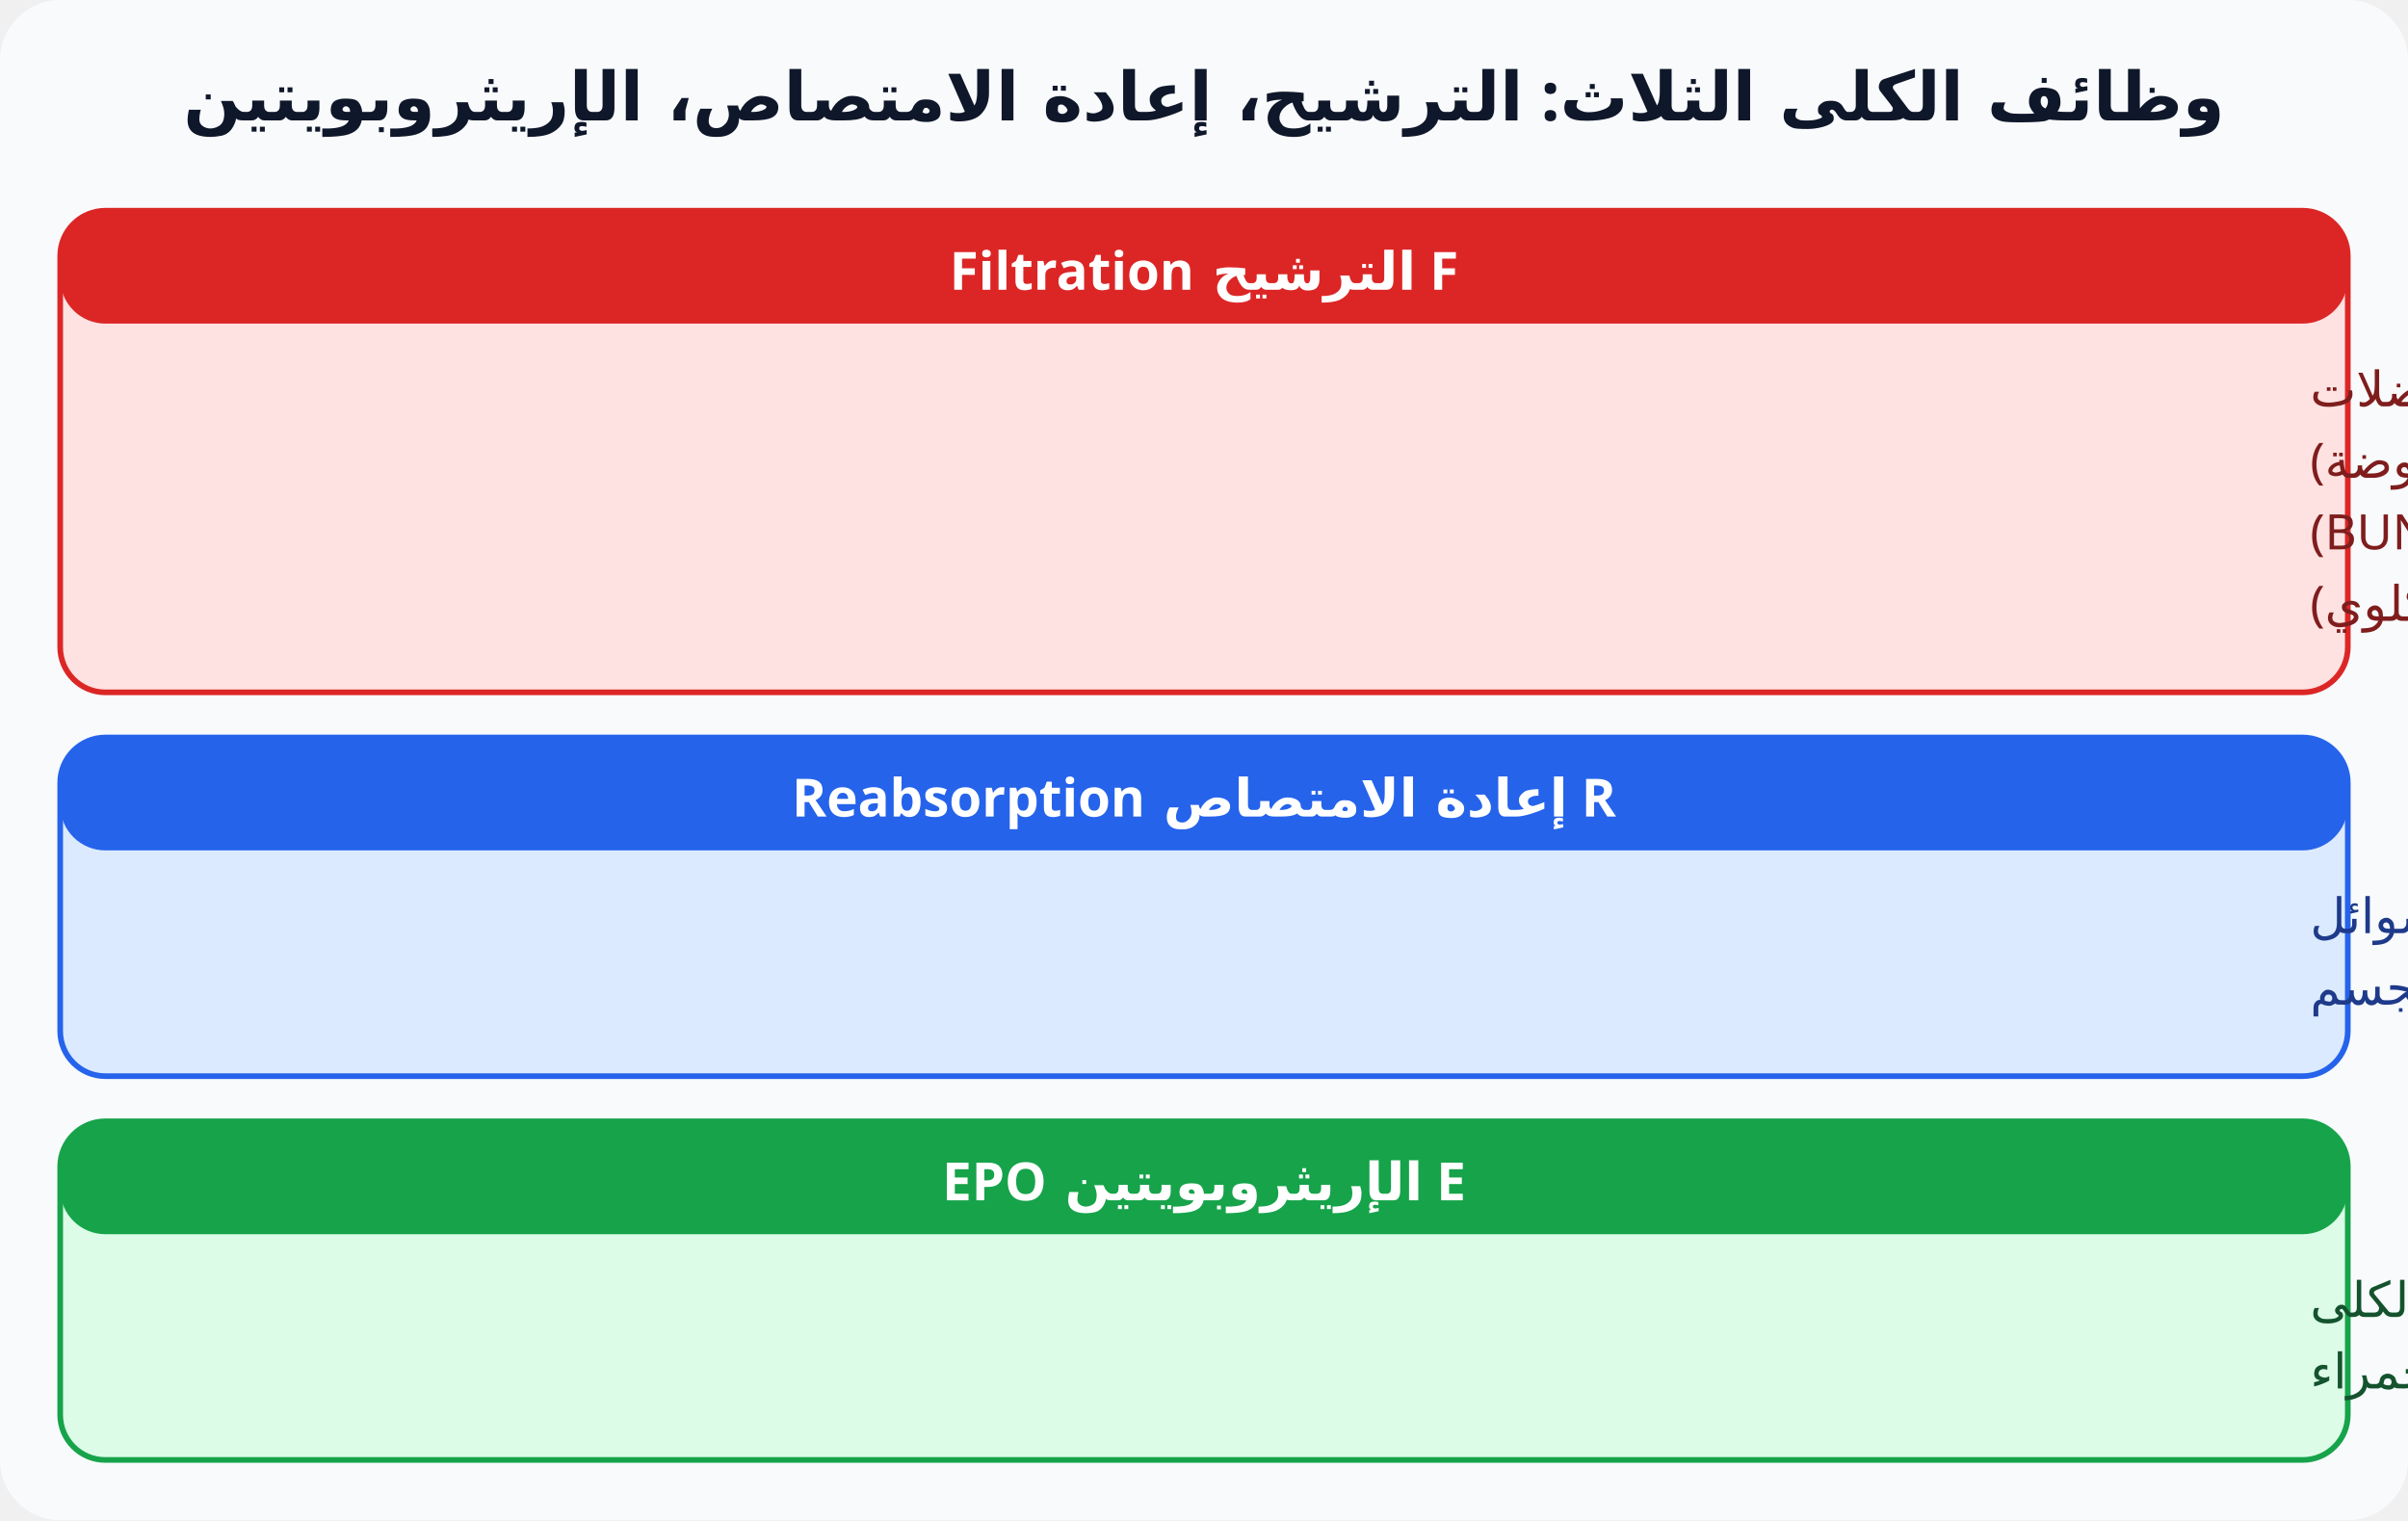
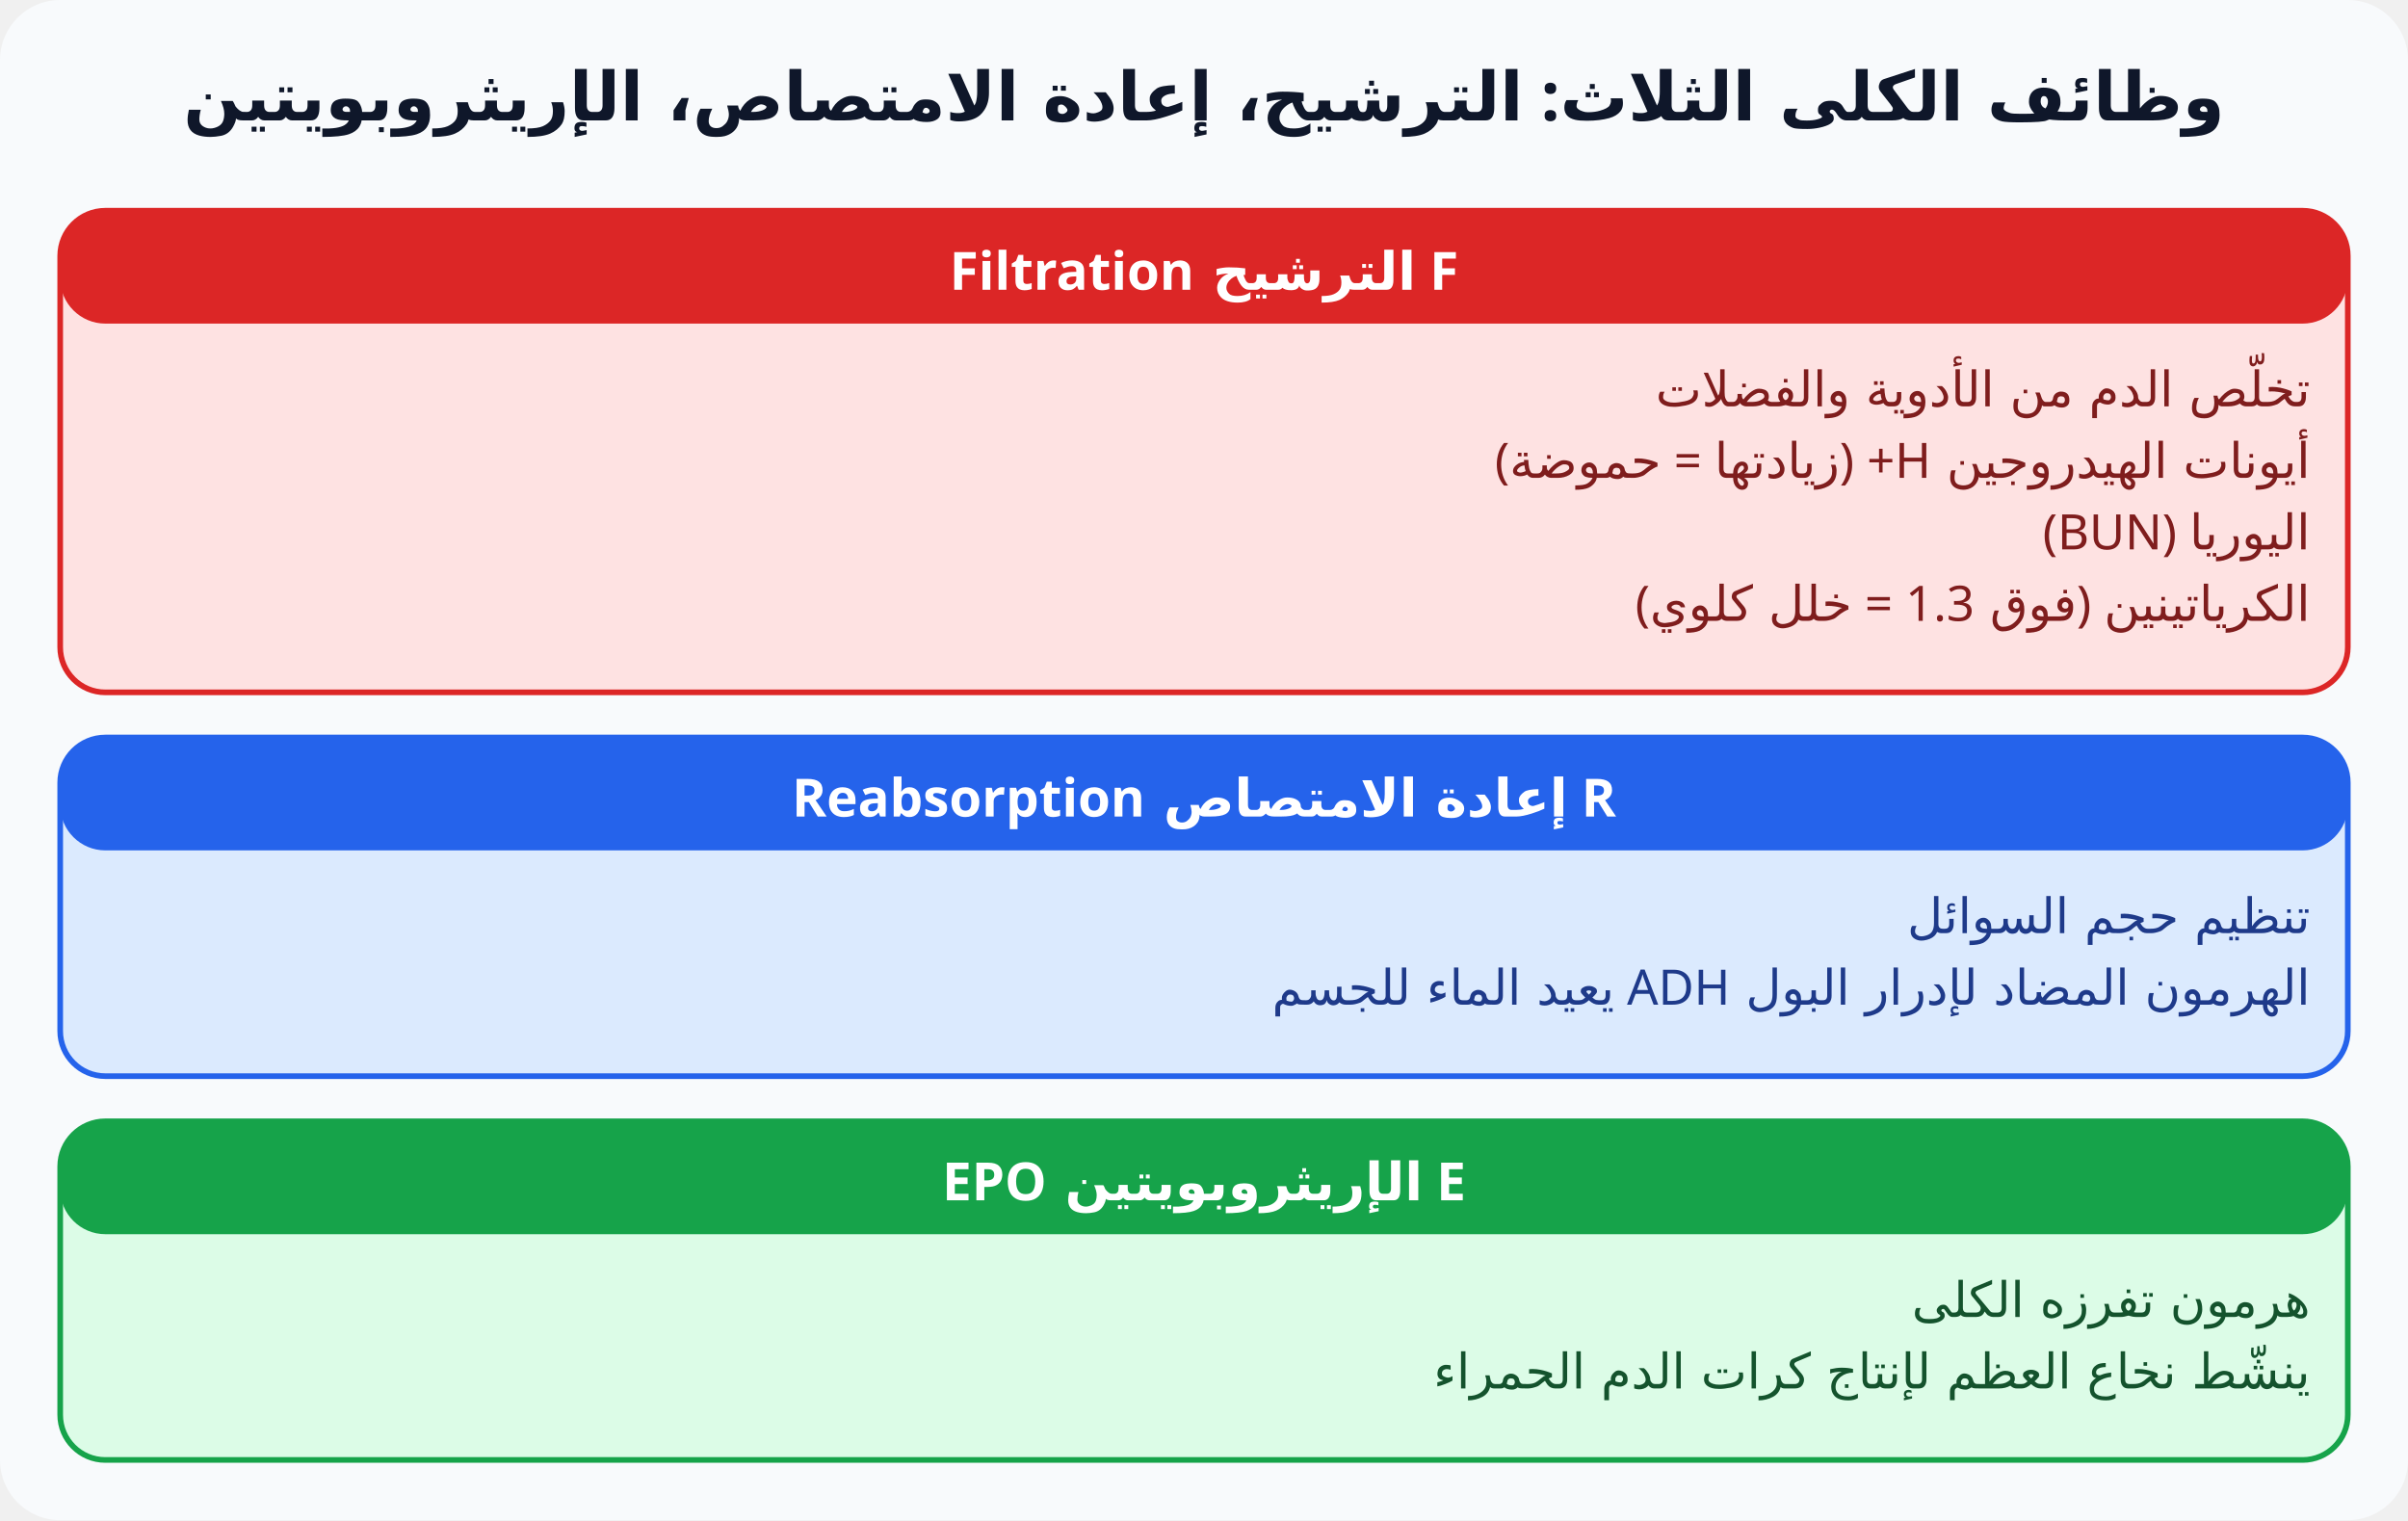
<svg xmlns="http://www.w3.org/2000/svg" viewBox="0 0 640 404" font-family="Cairo, Tahoma, sans-serif" direction="rtl">
  <rect width="640" height="404" rx="16" fill="#f8fafc" />
  <text x="320" y="32" text-anchor="middle" font-size="18" font-weight="800" fill="#0f172a">وظائف الكلى الثلاث: الترشيح، إعادة الامتصاص، الإريثروبويتين</text>
  <rect x="16" y="56" width="608" height="128" rx="12" fill="#fee2e2" stroke="#dc2626" stroke-width="1.5" />
  <rect x="16" y="56" width="608" height="30" rx="12" fill="#dc2626" />
  <text x="320" y="77" text-anchor="middle" font-size="14" font-weight="800" fill="#fff">F الترشيح Filtration</text>
-   <text x="614" y="108" text-anchor="end" font-size="13" fill="#7f1d1d">تخلّص الدم من الأدوية والفضلات</text>
-   <text x="614" y="127" text-anchor="end" font-size="13" fill="#7f1d1d">أيونات الهيدروجين H+ (زيادتها = حموضة)</text>
-   <text x="614" y="146" text-anchor="end" font-size="13" fill="#7f1d1d">اليوريا (BUN)</text>
-   <text x="614" y="165" text-anchor="end" font-size="13" fill="#7f1d1d">الكرياتينين (فوق 1.3 = خلل كلوي)</text>
+   <text x="614" y="108" text-anchor="start" font-size="13" fill="#7f1d1d">تخلّص الدم من الأدوية والفضلات</text>
+   <text x="614" y="127" text-anchor="start" font-size="13" fill="#7f1d1d">أيونات الهيدروجين H+ (زيادتها = حموضة)</text>
+   <text x="614" y="146" text-anchor="start" font-size="13" fill="#7f1d1d">اليوريا (BUN)</text>
+   <text x="614" y="165" text-anchor="start" font-size="13" fill="#7f1d1d">الكرياتينين (فوق 1.3 = خلل كلوي)</text>
  <rect x="16" y="196" width="608" height="90" rx="12" fill="#dbeafe" stroke="#2563eb" stroke-width="1.5" />
  <rect x="16" y="196" width="608" height="30" rx="12" fill="#2563eb" />
  <text x="320" y="217" text-anchor="middle" font-size="14" font-weight="800" fill="#fff">R إعادة الامتصاص Reabsorption</text>
-   <text x="614" y="248" text-anchor="end" font-size="13" fill="#1e3a8a">تنظيم حجم السوائل</text>
-   <text x="614" y="267" text-anchor="end" font-size="13" fill="#1e3a8a">الهرمون المضاد لإدرار البول ADH يعيد الماء للجسم</text>
+   <text x="614" y="248" text-anchor="start" font-size="13" fill="#1e3a8a">تنظيم حجم السوائل</text>
+   <text x="614" y="267" text-anchor="start" font-size="13" fill="#1e3a8a">الهرمون المضاد لإدرار البول ADH يعيد الماء للجسم</text>
  <rect x="16" y="298" width="608" height="90" rx="12" fill="#dcfce7" stroke="#16a34a" stroke-width="1.5" />
  <rect x="16" y="298" width="608" height="30" rx="12" fill="#16a34a" />
  <text x="320" y="319" text-anchor="middle" font-size="14" font-weight="800" fill="#fff">E الإريثروبويتين EPO</text>
-   <text x="614" y="350" text-anchor="end" font-size="13" fill="#14532d">هرمون تفرزه الكلى</text>
-   <text x="614" y="369" text-anchor="end" font-size="13" fill="#14532d">ينشّط نخاع العظم لإنتاج كرات الدم الحمراء</text>
+   <text x="614" y="350" text-anchor="start" font-size="13" fill="#14532d">هرمون تفرزه الكلى</text>
+   <text x="614" y="369" text-anchor="start" font-size="13" fill="#14532d">ينشّط نخاع العظم لإنتاج كرات الدم الحمراء</text>
</svg>
